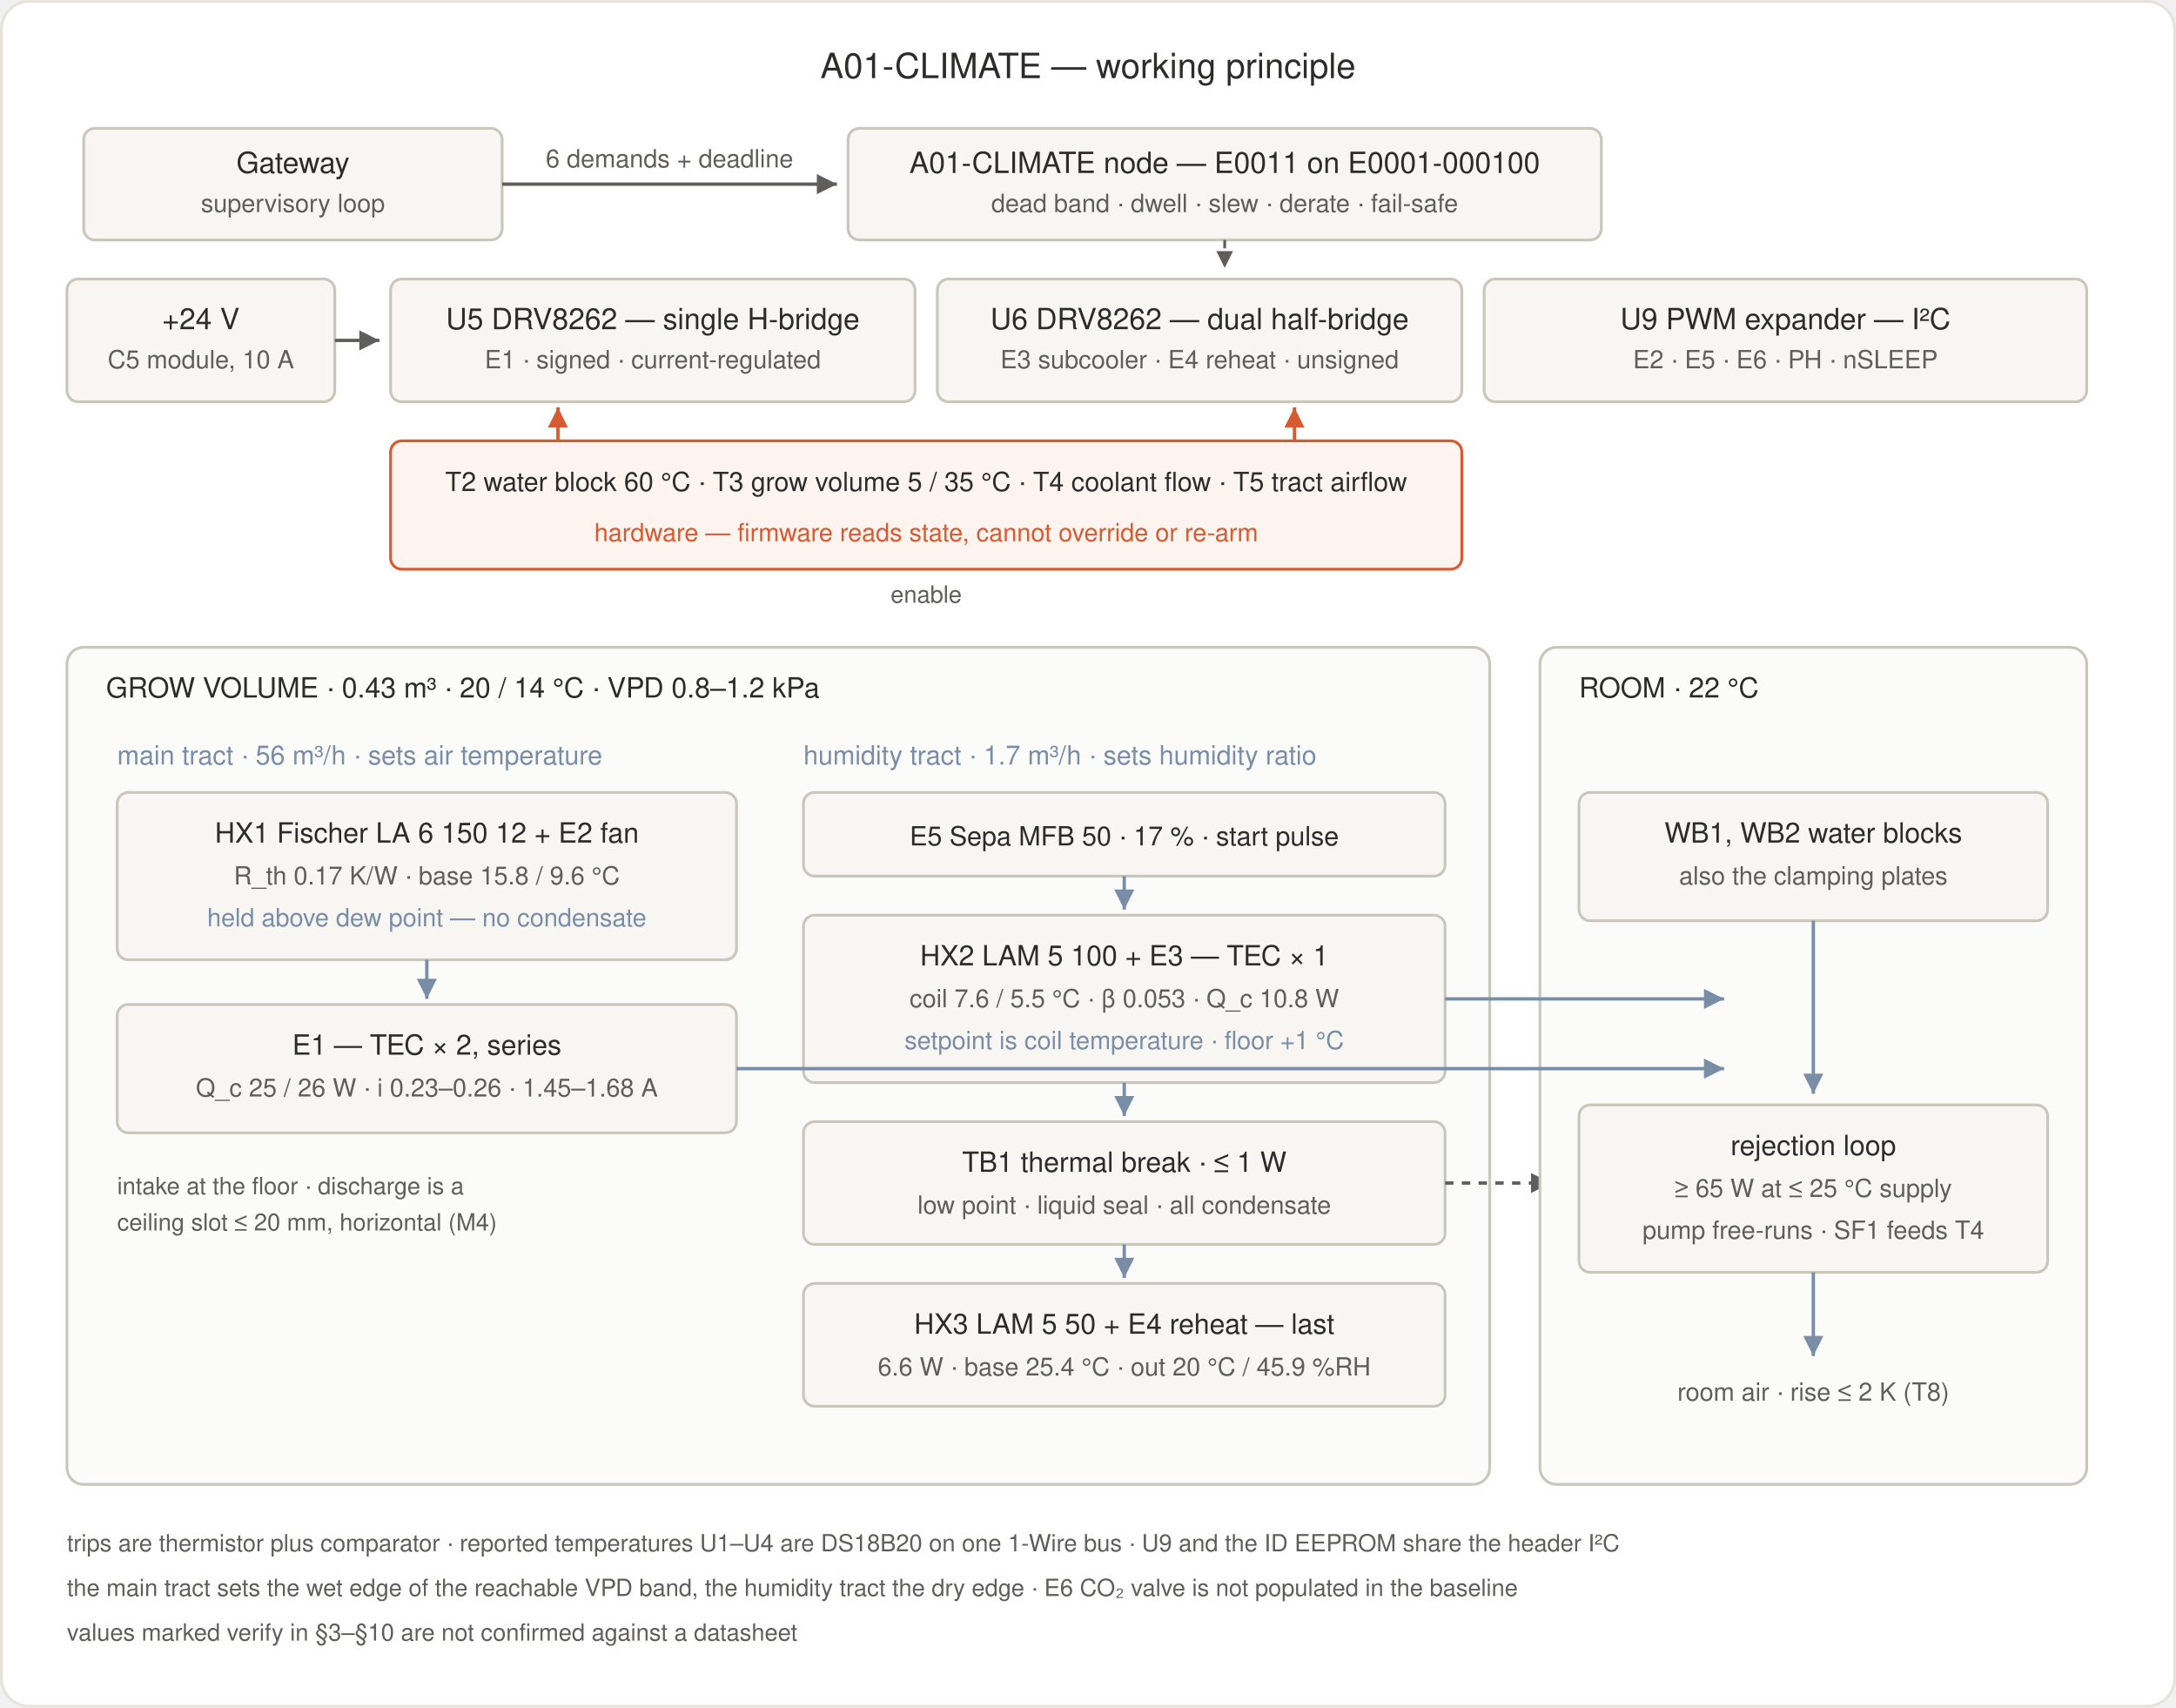
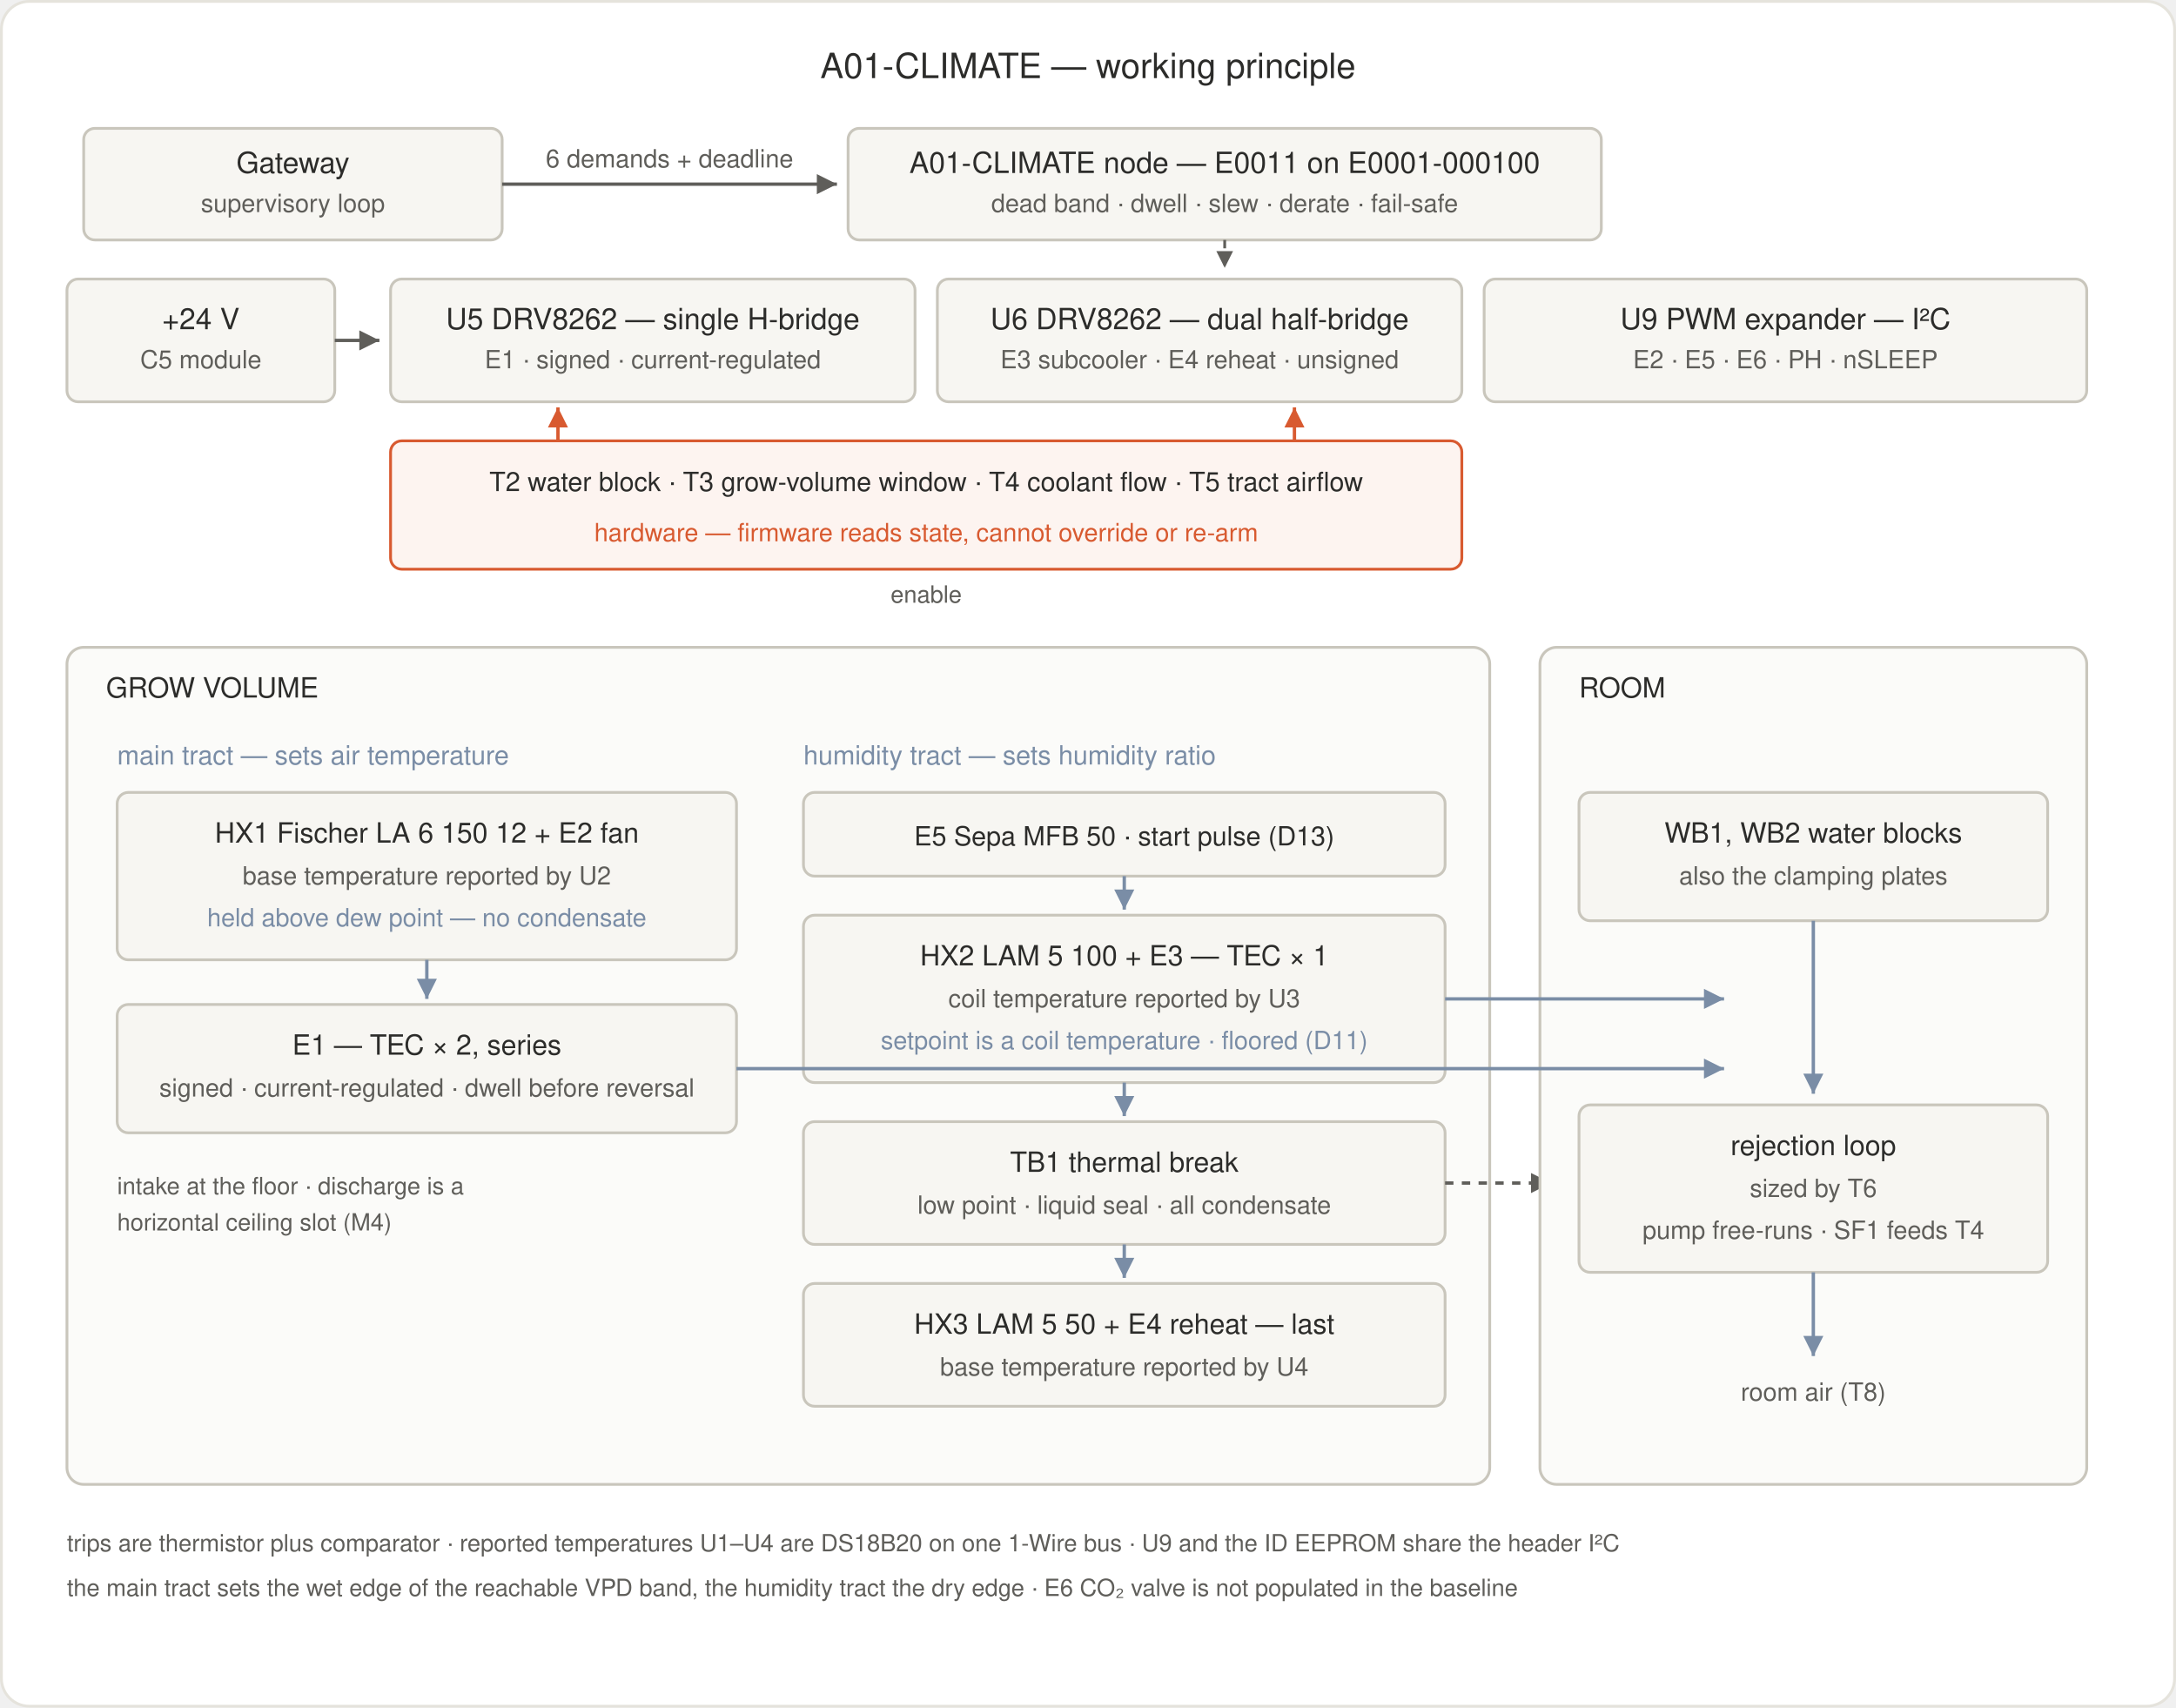
<svg xmlns="http://www.w3.org/2000/svg" width="780" height="612" viewBox="0 0 780 612" role="img" aria-label="A01-CLIMATE working principle">
  <defs>
    <marker id="ar" markerWidth="8" markerHeight="8" refX="6" refY="3" orient="auto">
      <path d="M0 0 L6 3 L0 6 Z" fill="#5F5E5A" />
    </marker>
    <marker id="ars" markerWidth="8" markerHeight="8" refX="6" refY="3" orient="auto">
      <path d="M0 0 L6 3 L0 6 Z" fill="#D85A30" />
    </marker>
    <marker id="arb" markerWidth="8" markerHeight="8" refX="6" refY="3" orient="auto">
      <path d="M0 0 L6 3 L0 6 Z" fill="#7A8DA6" />
    </marker>
  </defs>
  <rect x="0.5" y="0.5" width="779" height="611" rx="10" fill="#FFFFFF" stroke="#E5E3DC" />
  <text x="390" y="28" text-anchor="middle" font-family="Helvetica, Arial, sans-serif" font-size="12.5" fill="#2C2C2A">A01-CLIMATE — working principle</text>
  <rect x="30" y="46" width="150" height="40" rx="4" fill="#F7F6F2" stroke="#C9C6BC" />
  <text x="105" y="62" text-anchor="middle" font-family="Helvetica, Arial, sans-serif" font-size="10.5" fill="#2C2C2A">Gateway</text>
  <text x="105" y="76" text-anchor="middle" font-family="Helvetica, Arial, sans-serif" font-size="9" fill="#5F5E5A">supervisory loop</text>
  <line x1="180" y1="66" x2="300" y2="66" stroke="#5F5E5A" stroke-width="1.2" marker-end="url(#ar)" />
  <text x="240" y="60" text-anchor="middle" font-family="Helvetica, Arial, sans-serif" font-size="9" fill="#5F5E5A">6 demands + deadline</text>
  <rect x="304" y="46" width="270" height="40" rx="4" fill="#F7F6F2" stroke="#C9C6BC" />
  <text x="439" y="62" text-anchor="middle" font-family="Helvetica, Arial, sans-serif" font-size="10.5" fill="#2C2C2A">A01-CLIMATE node — E0011 on E0001-000100</text>
  <text x="439" y="76" text-anchor="middle" font-family="Helvetica, Arial, sans-serif" font-size="9" fill="#5F5E5A">dead band · dwell · slew · derate · fail-safe</text>
  <path d="M439 86 L439 96" fill="none" stroke="#5F5E5A" stroke-width="1" stroke-dasharray="3 3" marker-end="url(#ar)" />
  <rect x="24" y="100" width="96" height="44" rx="4" fill="#F7F6F2" stroke="#C9C6BC" />
  <text x="72" y="118" text-anchor="middle" font-family="Helvetica, Arial, sans-serif" font-size="10.5" fill="#2C2C2A">+24 V</text>
-   <text x="72" y="132" text-anchor="middle" font-family="Helvetica, Arial, sans-serif" font-size="9" fill="#5F5E5A">C5 module, 10 A</text>
+   <text x="72" y="132" text-anchor="middle" font-family="Helvetica, Arial, sans-serif" font-size="9" fill="#5F5E5A">C5 module</text>
  <line x1="120" y1="122" x2="136" y2="122" stroke="#5F5E5A" stroke-width="1.2" marker-end="url(#ar)" />
  <rect x="140" y="100" width="188" height="44" rx="4" fill="#F7F6F2" stroke="#C9C6BC" />
  <text x="234" y="118" text-anchor="middle" font-family="Helvetica, Arial, sans-serif" font-size="10.5" fill="#2C2C2A">U5 DRV8262 — single H-bridge</text>
  <text x="234" y="132" text-anchor="middle" font-family="Helvetica, Arial, sans-serif" font-size="9" fill="#5F5E5A">E1 · signed · current-regulated</text>
  <rect x="336" y="100" width="188" height="44" rx="4" fill="#F7F6F2" stroke="#C9C6BC" />
  <text x="430" y="118" text-anchor="middle" font-family="Helvetica, Arial, sans-serif" font-size="10.5" fill="#2C2C2A">U6 DRV8262 — dual half-bridge</text>
  <text x="430" y="132" text-anchor="middle" font-family="Helvetica, Arial, sans-serif" font-size="9" fill="#5F5E5A">E3 subcooler · E4 reheat · unsigned</text>
  <rect x="532" y="100" width="216" height="44" rx="4" fill="#F7F6F2" stroke="#C9C6BC" />
  <text x="640" y="118" text-anchor="middle" font-family="Helvetica, Arial, sans-serif" font-size="10.5" fill="#2C2C2A">U9 PWM expander — I²C</text>
  <text x="640" y="132" text-anchor="middle" font-family="Helvetica, Arial, sans-serif" font-size="9" fill="#5F5E5A">E2 · E5 · E6 · PH · nSLEEP</text>
  <rect x="140" y="158" width="384" height="46" rx="4" fill="#FDF4F0" stroke="#D85A30" />
-   <text x="332" y="176" text-anchor="middle" font-family="Helvetica, Arial, sans-serif" font-size="9.5" fill="#2C2C2A">T2 water block 60 °C · T3 grow volume 5 / 35 °C · T4 coolant flow · T5 tract airflow</text>
+   <text x="332" y="176" text-anchor="middle" font-family="Helvetica, Arial, sans-serif" font-size="9.5" fill="#2C2C2A">T2 water block · T3 grow-volume window · T4 coolant flow · T5 tract airflow</text>
  <text x="332" y="194" text-anchor="middle" font-family="Helvetica, Arial, sans-serif" font-size="9" fill="#D85A30">hardware — firmware reads state, cannot override or re-arm</text>
  <path d="M200 158 L200 146" fill="none" stroke="#D85A30" stroke-width="1.2" marker-end="url(#ars)" />
  <path d="M464 158 L464 146" fill="none" stroke="#D85A30" stroke-width="1.2" marker-end="url(#ars)" />
  <text x="332" y="216" text-anchor="middle" font-family="Helvetica, Arial, sans-serif" font-size="8.5" fill="#5F5E5A">enable</text>
  <rect x="24" y="232" width="510" height="300" rx="6" fill="#FBFBF9" stroke="#C9C6BC" />
-   <text x="38" y="250" font-family="Helvetica, Arial, sans-serif" font-size="10" fill="#2C2C2A">GROW VOLUME · 0.43 m³ · 20 / 14 °C · VPD 0.8–1.2 kPa</text>
-   <text x="42" y="274" font-family="Helvetica, Arial, sans-serif" font-size="9.5" fill="#7A8DA6">main tract · 56 m³/h · sets air temperature</text>
+   <text x="38" y="250" font-family="Helvetica, Arial, sans-serif" font-size="10" fill="#2C2C2A">GROW VOLUME</text>
+   <text x="42" y="274" font-family="Helvetica, Arial, sans-serif" font-size="9.5" fill="#7A8DA6">main tract — sets air temperature</text>
  <rect x="42" y="284" width="222" height="60" rx="4" fill="#F7F6F2" stroke="#C9C6BC" />
  <text x="153" y="302" text-anchor="middle" font-family="Helvetica, Arial, sans-serif" font-size="10" fill="#2C2C2A">HX1 Fischer LA 6 150 12 + E2 fan</text>
-   <text x="153" y="317" text-anchor="middle" font-family="Helvetica, Arial, sans-serif" font-size="9" fill="#5F5E5A">R_th 0.17 K/W · base 15.8 / 9.6 °C</text>
+   <text x="153" y="317" text-anchor="middle" font-family="Helvetica, Arial, sans-serif" font-size="9" fill="#5F5E5A">base temperature reported by U2</text>
  <text x="153" y="332" text-anchor="middle" font-family="Helvetica, Arial, sans-serif" font-size="9" fill="#7A8DA6">held above dew point — no condensate</text>
  <path d="M153 344 L153 358" fill="none" stroke="#7A8DA6" stroke-width="1.2" marker-end="url(#arb)" />
  <rect x="42" y="360" width="222" height="46" rx="4" fill="#F7F6F2" stroke="#C9C6BC" />
  <text x="153" y="378" text-anchor="middle" font-family="Helvetica, Arial, sans-serif" font-size="10" fill="#2C2C2A">E1 — TEC × 2, series</text>
-   <text x="153" y="393" text-anchor="middle" font-family="Helvetica, Arial, sans-serif" font-size="9" fill="#5F5E5A">Q_c 25 / 26 W · i 0.23–0.26 · 1.45–1.68 A</text>
+   <text x="153" y="393" text-anchor="middle" font-family="Helvetica, Arial, sans-serif" font-size="9" fill="#5F5E5A">signed · current-regulated · dwell before reversal</text>
  <text x="42" y="428" font-family="Helvetica, Arial, sans-serif" font-size="8.5" fill="#5F5E5A">intake at the floor · discharge is a</text>
-   <text x="42" y="441" font-family="Helvetica, Arial, sans-serif" font-size="8.5" fill="#5F5E5A">ceiling slot ≤ 20 mm, horizontal (M4)</text>
-   <text x="288" y="274" font-family="Helvetica, Arial, sans-serif" font-size="9.5" fill="#7A8DA6">humidity tract · 1.7 m³/h · sets humidity ratio</text>
+   <text x="42" y="441" font-family="Helvetica, Arial, sans-serif" font-size="8.5" fill="#5F5E5A">horizontal ceiling slot (M4)</text>
+   <text x="288" y="274" font-family="Helvetica, Arial, sans-serif" font-size="9.5" fill="#7A8DA6">humidity tract — sets humidity ratio</text>
  <rect x="288" y="284" width="230" height="30" rx="4" fill="#F7F6F2" stroke="#C9C6BC" />
-   <text x="403" y="303" text-anchor="middle" font-family="Helvetica, Arial, sans-serif" font-size="9.5" fill="#2C2C2A">E5 Sepa MFB 50 · 17 % · start pulse</text>
+   <text x="403" y="303" text-anchor="middle" font-family="Helvetica, Arial, sans-serif" font-size="9.5" fill="#2C2C2A">E5 Sepa MFB 50 · start pulse (D13)</text>
  <path d="M403 314 L403 326" fill="none" stroke="#7A8DA6" stroke-width="1.2" marker-end="url(#arb)" />
  <rect x="288" y="328" width="230" height="60" rx="4" fill="#F7F6F2" stroke="#C9C6BC" />
  <text x="403" y="346" text-anchor="middle" font-family="Helvetica, Arial, sans-serif" font-size="10" fill="#2C2C2A">HX2 LAM 5 100 + E3 — TEC × 1</text>
-   <text x="403" y="361" text-anchor="middle" font-family="Helvetica, Arial, sans-serif" font-size="9" fill="#5F5E5A">coil 7.6 / 5.5 °C · β 0.053 · Q_c 10.8 W</text>
-   <text x="403" y="376" text-anchor="middle" font-family="Helvetica, Arial, sans-serif" font-size="9" fill="#7A8DA6">setpoint is coil temperature · floor +1 °C</text>
+   <text x="403" y="361" text-anchor="middle" font-family="Helvetica, Arial, sans-serif" font-size="9" fill="#5F5E5A">coil temperature reported by U3</text>
+   <text x="403" y="376" text-anchor="middle" font-family="Helvetica, Arial, sans-serif" font-size="9" fill="#7A8DA6">setpoint is a coil temperature · floored (D11)</text>
  <path d="M403 388 L403 400" fill="none" stroke="#7A8DA6" stroke-width="1.2" marker-end="url(#arb)" />
  <rect x="288" y="402" width="230" height="44" rx="4" fill="#F7F6F2" stroke="#C9C6BC" />
-   <text x="403" y="420" text-anchor="middle" font-family="Helvetica, Arial, sans-serif" font-size="10" fill="#2C2C2A">TB1 thermal break · ≤ 1 W</text>
+   <text x="403" y="420" text-anchor="middle" font-family="Helvetica, Arial, sans-serif" font-size="10" fill="#2C2C2A">TB1 thermal break</text>
  <text x="403" y="435" text-anchor="middle" font-family="Helvetica, Arial, sans-serif" font-size="9" fill="#5F5E5A">low point · liquid seal · all condensate</text>
  <path d="M403 446 L403 458" fill="none" stroke="#7A8DA6" stroke-width="1.2" marker-end="url(#arb)" />
  <line x1="518" y1="424" x2="556" y2="424" stroke="#5F5E5A" stroke-width="1.2" stroke-dasharray="3 3" marker-end="url(#ar)" />
  <text x="562" y="421" font-family="Helvetica, Arial, sans-serif" font-size="8.5" fill="#5F5E5A">drain, cleared</text>
  <text x="562" y="433" font-family="Helvetica, Arial, sans-serif" font-size="8.5" fill="#5F5E5A">of the volume</text>
  <rect x="288" y="460" width="230" height="44" rx="4" fill="#F7F6F2" stroke="#C9C6BC" />
  <text x="403" y="478" text-anchor="middle" font-family="Helvetica, Arial, sans-serif" font-size="10" fill="#2C2C2A">HX3 LAM 5 50 + E4 reheat — last</text>
-   <text x="403" y="493" text-anchor="middle" font-family="Helvetica, Arial, sans-serif" font-size="9" fill="#5F5E5A">6.6 W · base 25.4 °C · out 20 °C / 45.9 %RH</text>
+   <text x="403" y="493" text-anchor="middle" font-family="Helvetica, Arial, sans-serif" font-size="9" fill="#5F5E5A">base temperature reported by U4</text>
  <rect x="552" y="232" width="196" height="300" rx="6" fill="#FBFBF9" stroke="#C9C6BC" />
-   <text x="566" y="250" font-family="Helvetica, Arial, sans-serif" font-size="10" fill="#2C2C2A">ROOM · 22 °C</text>
+   <text x="566" y="250" font-family="Helvetica, Arial, sans-serif" font-size="10" fill="#2C2C2A">ROOM</text>
  <line x1="264" y1="383" x2="618" y2="383" stroke="#7A8DA6" stroke-width="1.2" marker-end="url(#arb)" stroke-dasharray="0" />
  <line x1="518" y1="358" x2="618" y2="358" stroke="#7A8DA6" stroke-width="1.2" marker-end="url(#arb)" />
  <rect x="566" y="284" width="168" height="46" rx="4" fill="#F7F6F2" stroke="#C9C6BC" />
  <text x="650" y="302" text-anchor="middle" font-family="Helvetica, Arial, sans-serif" font-size="10" fill="#2C2C2A">WB1, WB2 water blocks</text>
  <text x="650" y="317" text-anchor="middle" font-family="Helvetica, Arial, sans-serif" font-size="9" fill="#5F5E5A">also the clamping plates</text>
  <rect x="566" y="396" width="168" height="60" rx="4" fill="#F7F6F2" stroke="#C9C6BC" />
  <text x="650" y="414" text-anchor="middle" font-family="Helvetica, Arial, sans-serif" font-size="10" fill="#2C2C2A">rejection loop</text>
-   <text x="650" y="429" text-anchor="middle" font-family="Helvetica, Arial, sans-serif" font-size="9" fill="#5F5E5A">≥ 65 W at ≤ 25 °C supply</text>
+   <text x="650" y="429" text-anchor="middle" font-family="Helvetica, Arial, sans-serif" font-size="9" fill="#5F5E5A">sized by T6</text>
  <text x="650" y="444" text-anchor="middle" font-family="Helvetica, Arial, sans-serif" font-size="9" fill="#5F5E5A">pump free-runs · SF1 feeds T4</text>
  <path d="M650 330 L650 392" fill="none" stroke="#7A8DA6" stroke-width="1.2" marker-end="url(#arb)" />
  <path d="M650 456 L650 486" fill="none" stroke="#7A8DA6" stroke-width="1.2" marker-end="url(#arb)" />
-   <text x="650" y="502" text-anchor="middle" font-family="Helvetica, Arial, sans-serif" font-size="9" fill="#5F5E5A">room air · rise ≤ 2 K (T8)</text>
+   <text x="650" y="502" text-anchor="middle" font-family="Helvetica, Arial, sans-serif" font-size="9" fill="#5F5E5A">room air (T8)</text>
  <text x="24" y="556" font-family="Helvetica, Arial, sans-serif" font-size="8.5" fill="#5F5E5A">trips are thermistor plus comparator · reported temperatures U1–U4 are DS18B20 on one 1-Wire bus · U9 and the ID EEPROM share the header I²C</text>
  <text x="24" y="572" font-family="Helvetica, Arial, sans-serif" font-size="8.5" fill="#5F5E5A">the main tract sets the wet edge of the reachable VPD band, the humidity tract the dry edge · E6 CO₂ valve is not populated in the baseline</text>
-   <text x="24" y="588" font-family="Helvetica, Arial, sans-serif" font-size="8.5" fill="#5F5E5A">values marked verify in §3–§10 are not confirmed against a datasheet</text>
</svg>
